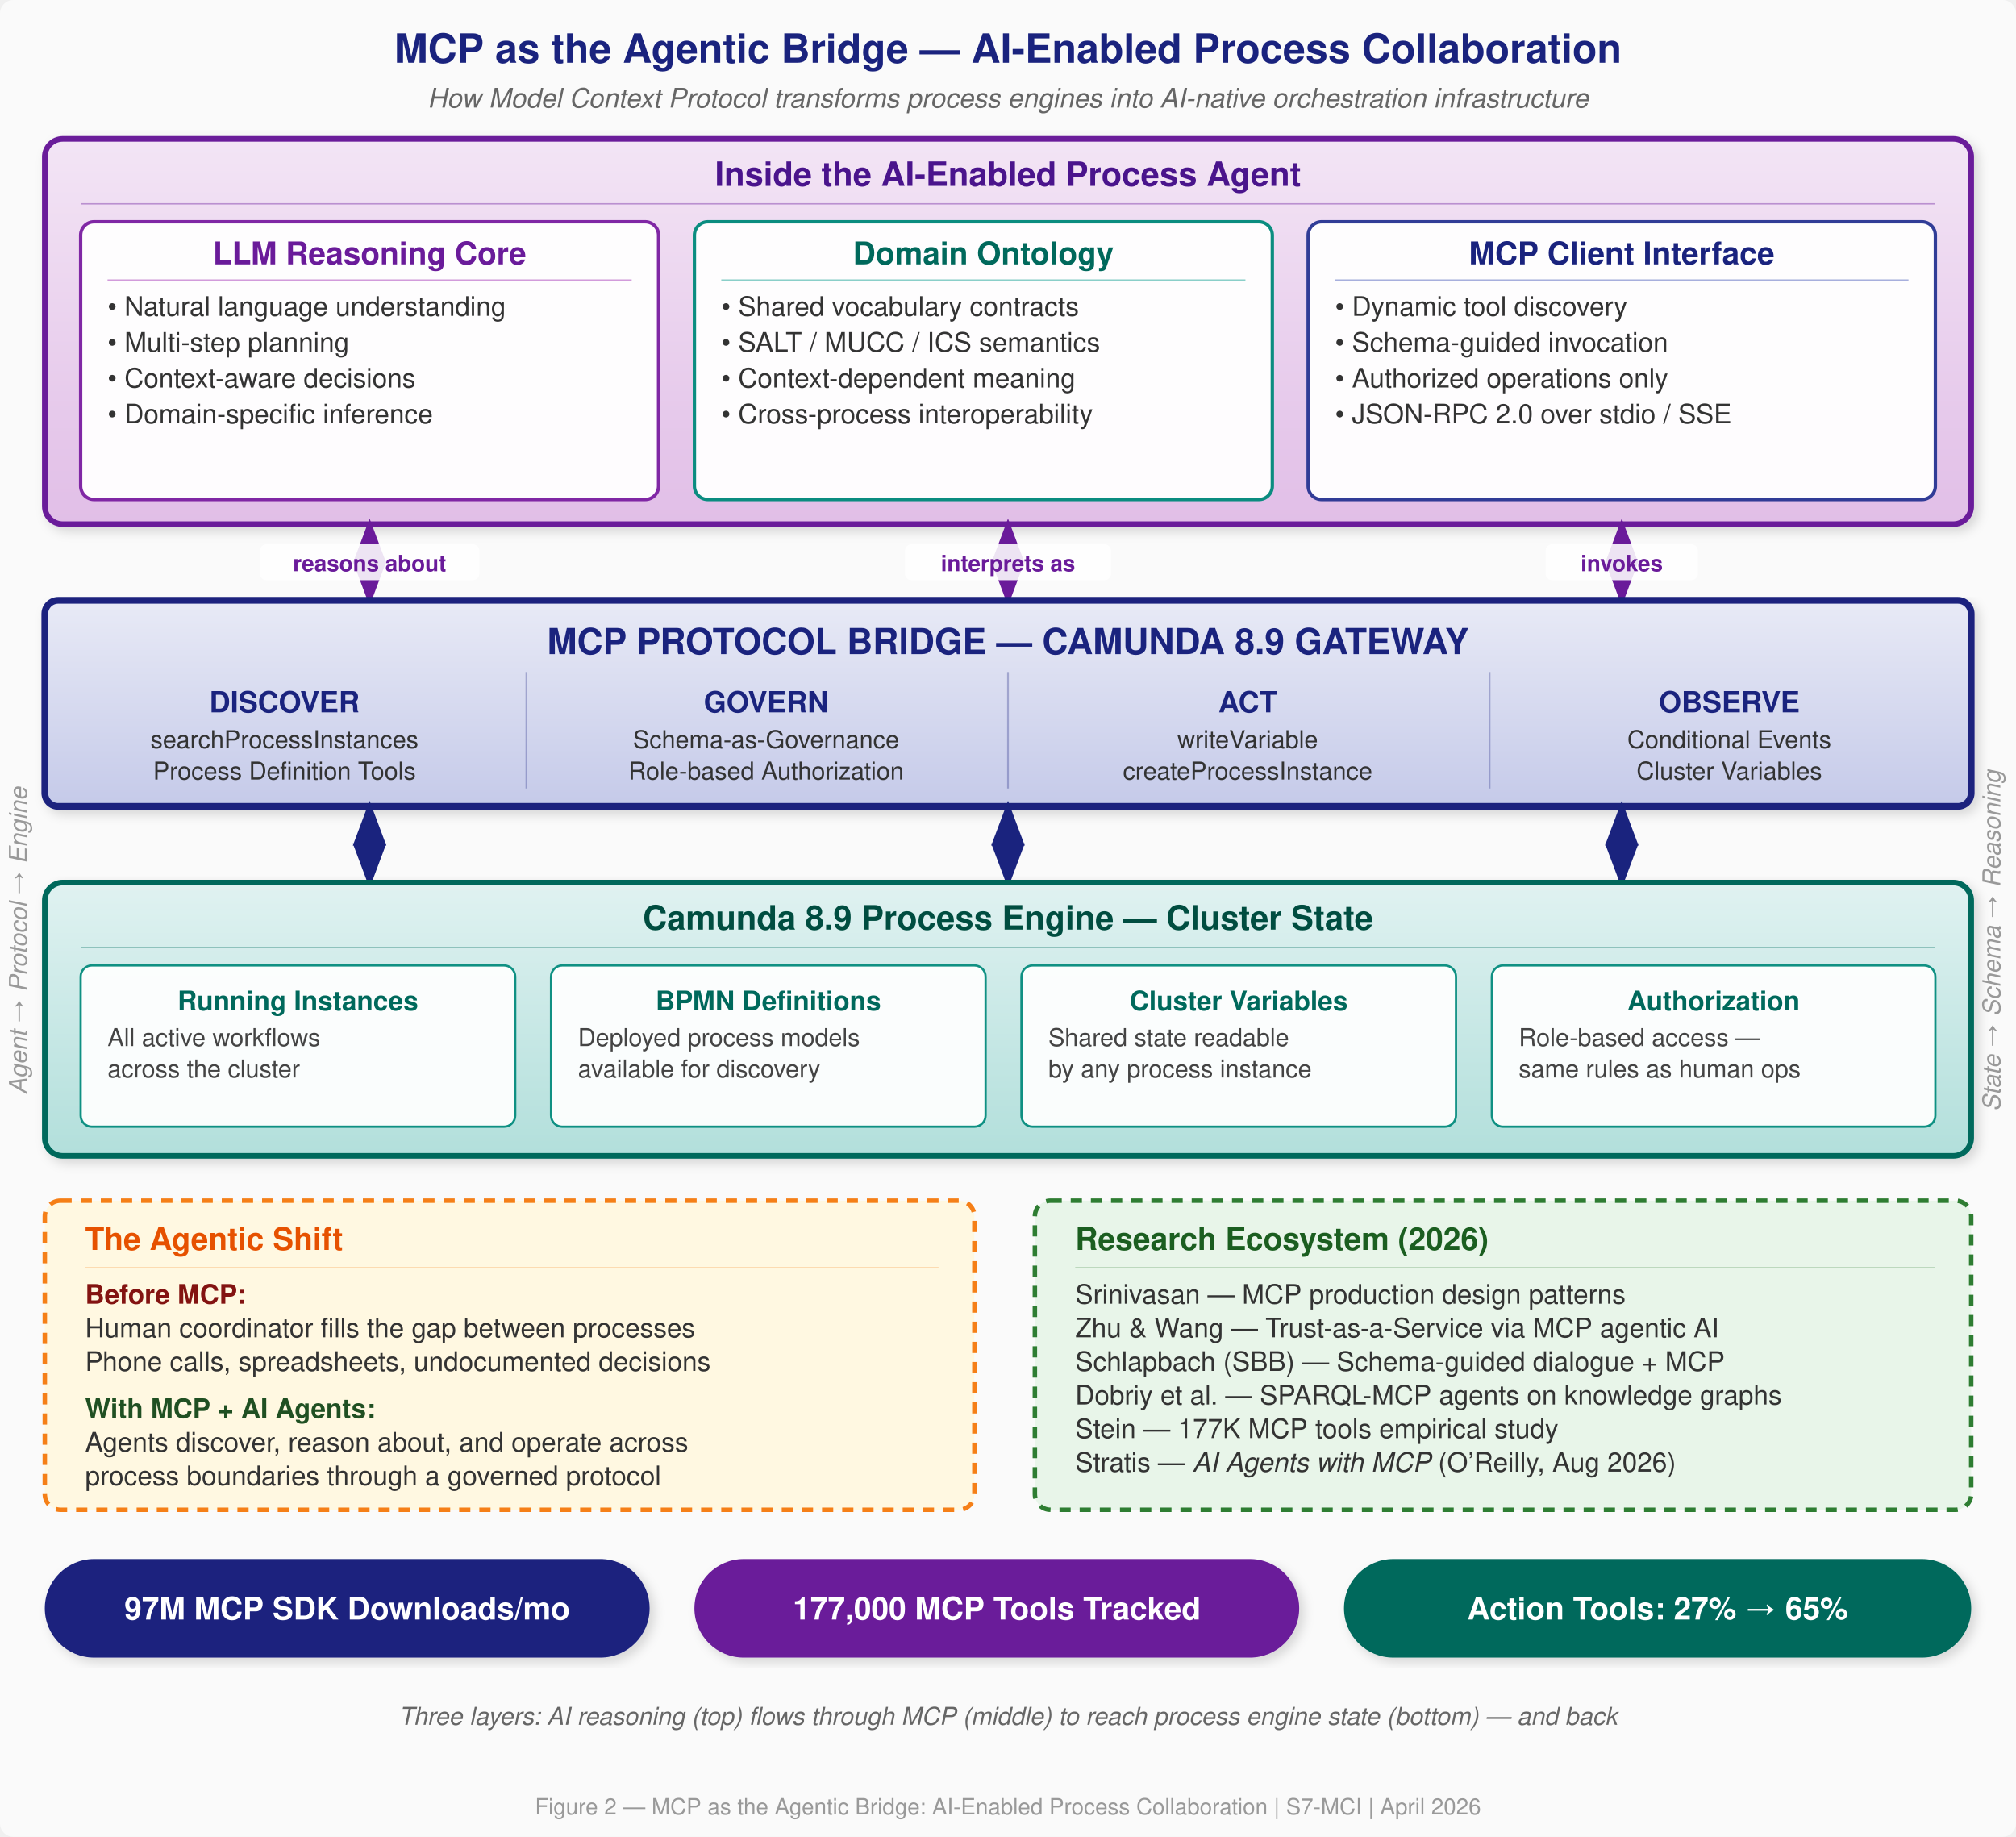
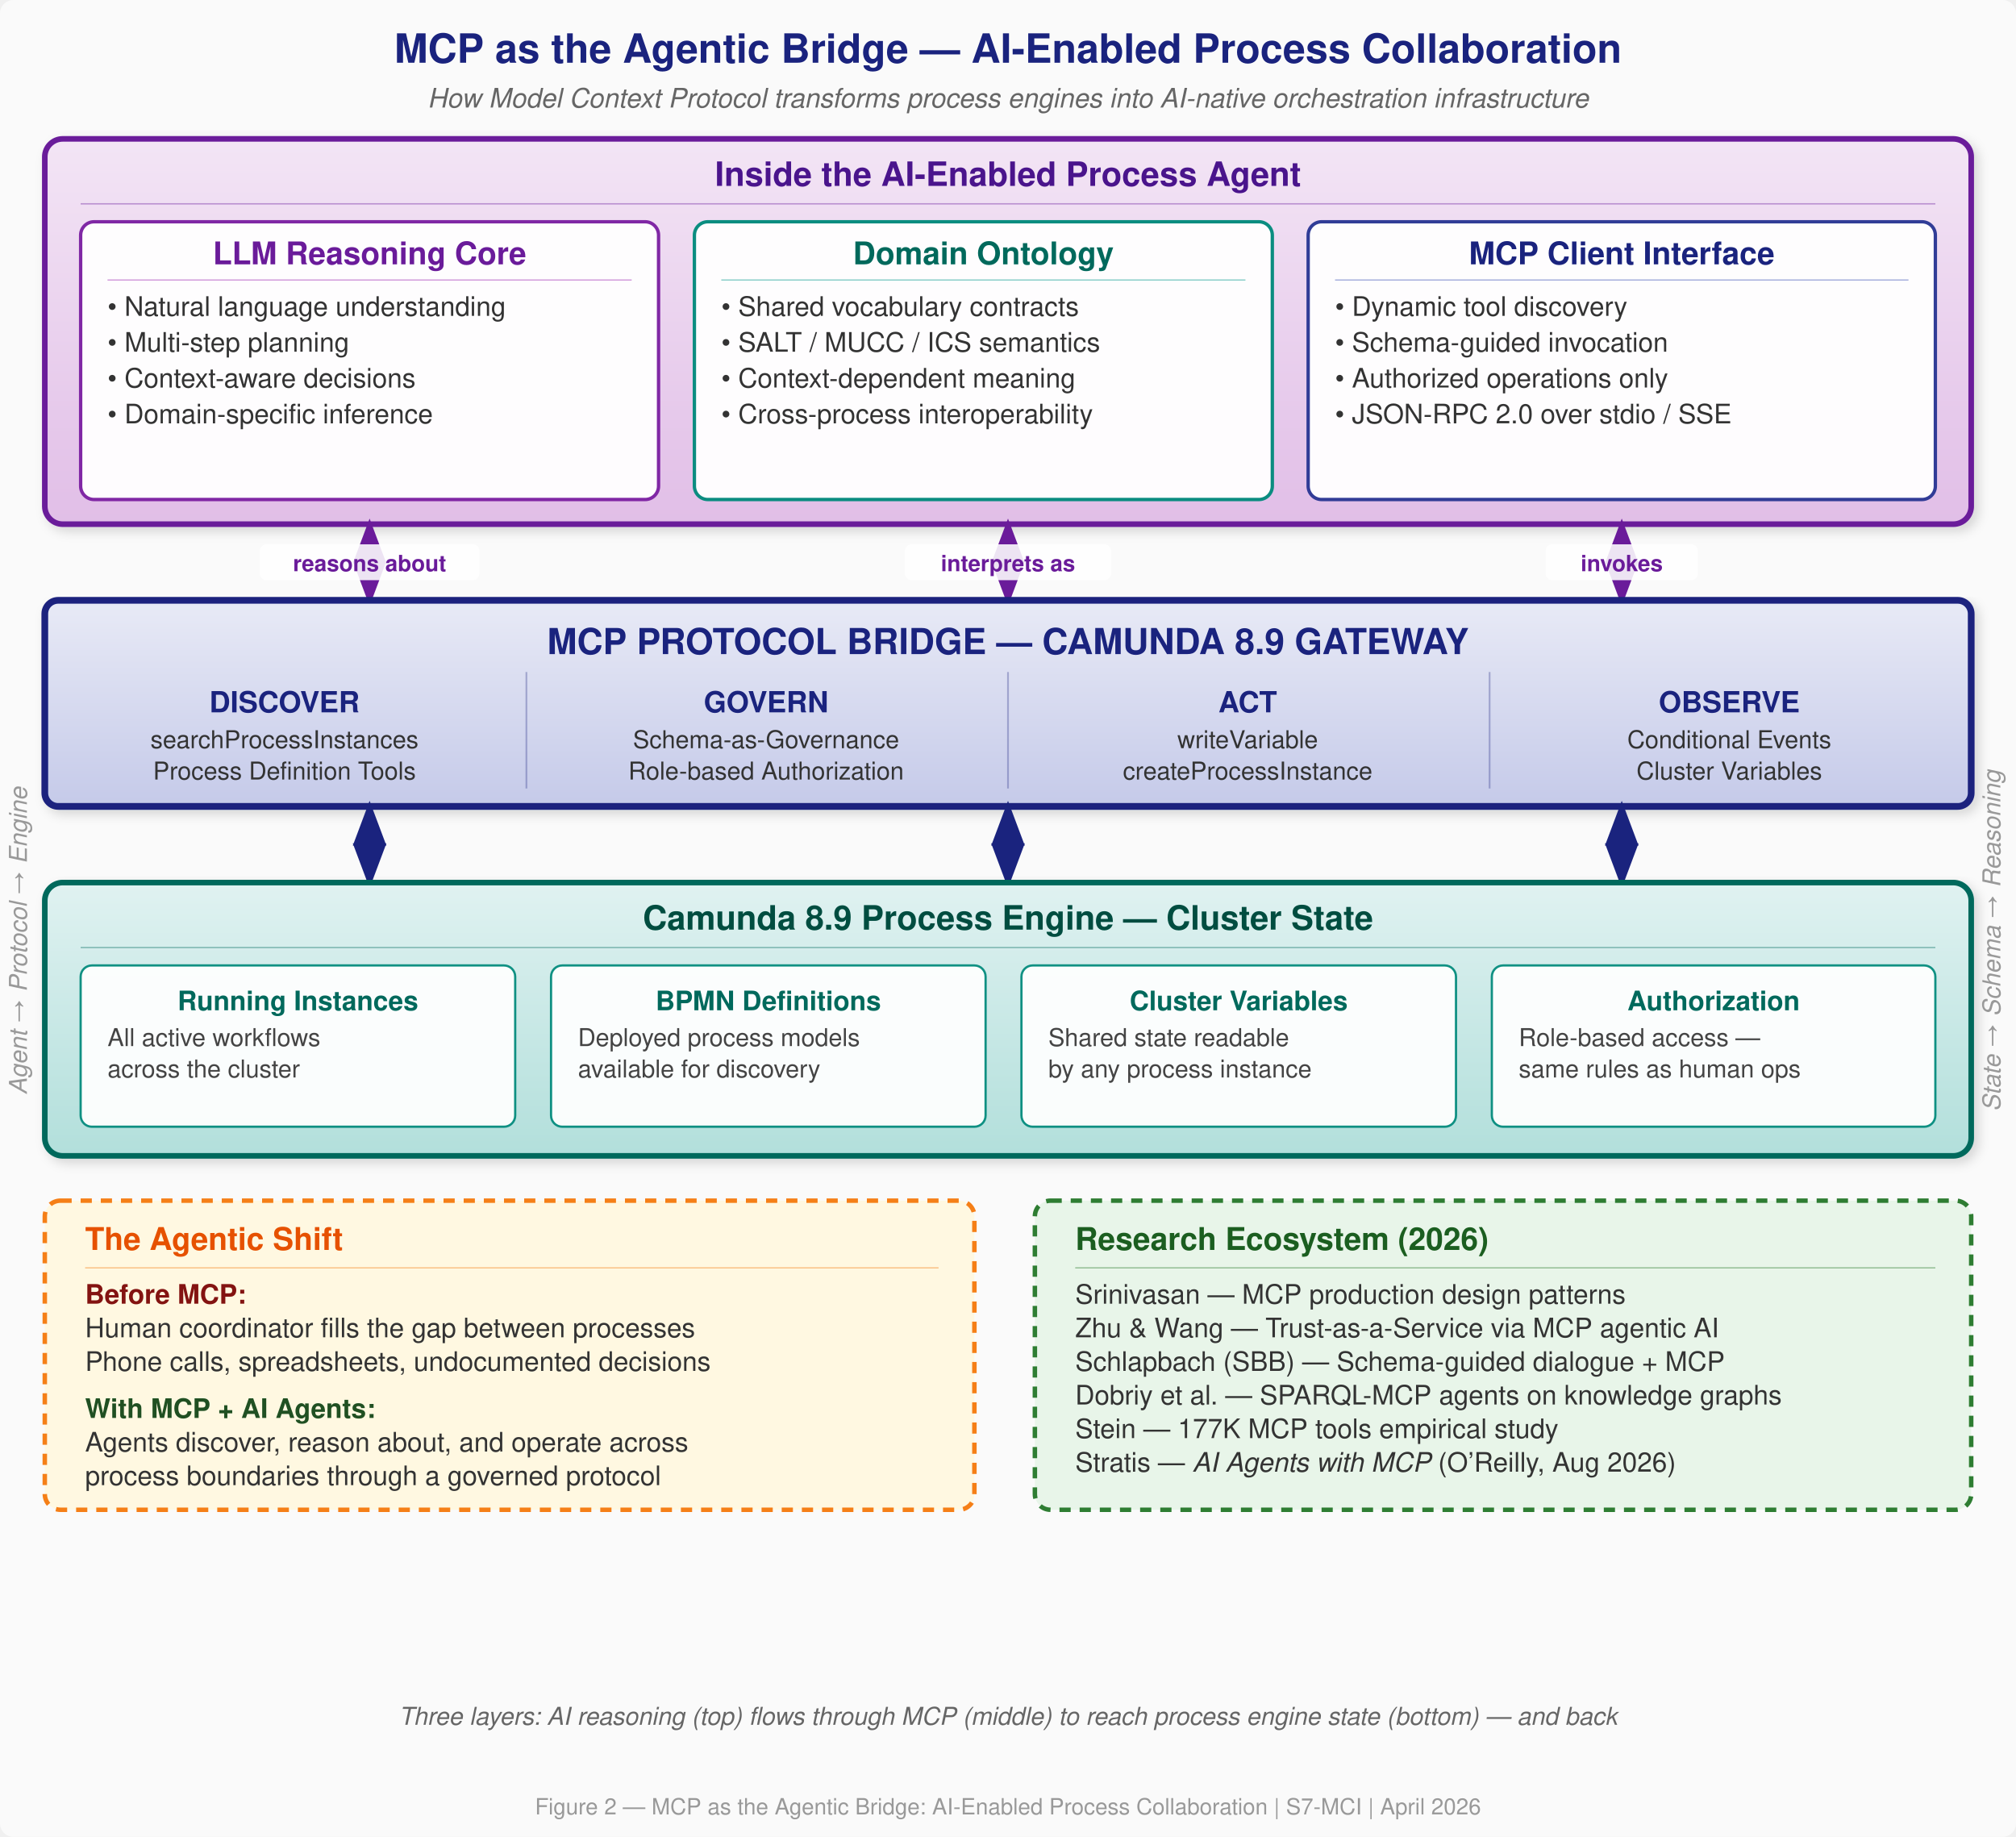
<svg xmlns="http://www.w3.org/2000/svg" viewBox="0 0 900 820" width="900" height="820" font-family="Helvetica, Arial, sans-serif">
  <defs>
    <linearGradient id="mcpGrad" x1="0%" y1="0%" x2="0%" y2="100%">
      <stop offset="0%" style="stop-color:#E8EAF6" />
      <stop offset="100%" style="stop-color:#C5CAE9" />
    </linearGradient>
    <linearGradient id="agentGrad" x1="0%" y1="0%" x2="0%" y2="100%">
      <stop offset="0%" style="stop-color:#F3E5F5" />
      <stop offset="100%" style="stop-color:#E1BEE7" />
    </linearGradient>
    <linearGradient id="engineGrad" x1="0%" y1="0%" x2="0%" y2="100%">
      <stop offset="0%" style="stop-color:#E0F2F1" />
      <stop offset="100%" style="stop-color:#B2DFDB" />
    </linearGradient>
    <filter id="shadow" x="-4%" y="-4%" width="110%" height="115%">
      <feDropShadow dx="2" dy="2" stdDeviation="2.5" flood-color="#000" flood-opacity="0.15" />
    </filter>
    <marker id="arr-p" markerWidth="8" markerHeight="6" refX="7" refY="3" orient="auto" markerUnits="strokeWidth">
      <polygon points="0 0,8 3,0 6" fill="#6A1B9A" />
    </marker>
    <marker id="arr-pr" markerWidth="8" markerHeight="6" refX="1" refY="3" orient="auto" markerUnits="strokeWidth">
      <polygon points="8 0,0 3,8 6" fill="#6A1B9A" />
    </marker>
    <marker id="arr-i" markerWidth="8" markerHeight="6" refX="7" refY="3" orient="auto" markerUnits="strokeWidth">
      <polygon points="0 0,8 3,0 6" fill="#1A237E" />
    </marker>
    <marker id="arr-ir" markerWidth="8" markerHeight="6" refX="1" refY="3" orient="auto" markerUnits="strokeWidth">
      <polygon points="8 0,0 3,8 6" fill="#1A237E" />
    </marker>
  </defs>
  <rect width="900" height="820" fill="#FAFAFA" rx="6" />
  <text x="450" y="28" text-anchor="middle" font-size="18" font-weight="bold" fill="#1A237E">MCP as the Agentic Bridge — AI-Enabled Process Collaboration</text>
  <text x="450" y="48" text-anchor="middle" font-size="12" fill="#666" font-style="italic">How Model Context Protocol transforms process engines into AI-native orchestration infrastructure</text>
  <rect x="20" y="62" width="860" height="172" rx="8" fill="url(#agentGrad)" stroke="#6A1B9A" stroke-width="2.5" filter="url(#shadow)" />
  <text x="450" y="83" text-anchor="middle" font-size="15" font-weight="bold" fill="#4A148C">Inside the AI-Enabled Process Agent</text>
  <line x1="36" y1="91" x2="864" y2="91" stroke="#6A1B9A" stroke-width="0.6" opacity="0.4" />
  <rect x="36" y="99" width="258" height="124" rx="6" fill="#fff" stroke="#7B1FA2" stroke-width="1.5" opacity="0.95" />
  <text x="165" y="118" text-anchor="middle" font-size="14" font-weight="bold" fill="#6A1B9A">LLM Reasoning Core</text>
  <line x1="48" y1="125" x2="282" y2="125" stroke="#CE93D8" stroke-width="0.5" />
  <text font-size="12" fill="#333">
    <tspan x="48" y="141">• Natural language understanding</tspan>
    <tspan x="48" dy="16">• Multi-step planning</tspan>
    <tspan x="48" dy="16">• Context-aware decisions</tspan>
    <tspan x="48" dy="16">• Domain-specific inference</tspan>
  </text>
  <rect x="310" y="99" width="258" height="124" rx="6" fill="#fff" stroke="#00897B" stroke-width="1.5" opacity="0.95" />
  <text x="439" y="118" text-anchor="middle" font-size="14" font-weight="bold" fill="#00695C">Domain Ontology</text>
  <line x1="322" y1="125" x2="556" y2="125" stroke="#80CBC4" stroke-width="0.5" />
  <text font-size="12" fill="#333">
    <tspan x="322" y="141">• Shared vocabulary contracts</tspan>
    <tspan x="322" dy="16">• SALT / MUCC / ICS semantics</tspan>
    <tspan x="322" dy="16">• Context-dependent meaning</tspan>
    <tspan x="322" dy="16">• Cross-process interoperability</tspan>
  </text>
  <rect x="584" y="99" width="280" height="124" rx="6" fill="#fff" stroke="#283593" stroke-width="1.5" opacity="0.95" />
  <text x="724" y="118" text-anchor="middle" font-size="14" font-weight="bold" fill="#1A237E">MCP Client Interface</text>
  <line x1="596" y1="125" x2="852" y2="125" stroke="#9FA8DA" stroke-width="0.5" />
  <text font-size="12" fill="#333">
    <tspan x="596" y="141">• Dynamic tool discovery</tspan>
    <tspan x="596" dy="16">• Schema-guided invocation</tspan>
    <tspan x="596" dy="16">• Authorized operations only</tspan>
    <tspan x="596" dy="16">• JSON-RPC 2.0 over stdio / SSE</tspan>
  </text>
  <line x1="165" y1="234" x2="165" y2="268" stroke="#6A1B9A" stroke-width="2.5" marker-end="url(#arr-p)" marker-start="url(#arr-pr)" />
  <line x1="450" y1="234" x2="450" y2="268" stroke="#6A1B9A" stroke-width="2.5" marker-end="url(#arr-p)" marker-start="url(#arr-pr)" />
  <line x1="724" y1="234" x2="724" y2="268" stroke="#6A1B9A" stroke-width="2.5" marker-end="url(#arr-p)" marker-start="url(#arr-pr)" />
  <rect x="116" y="243" width="98" height="16" rx="3" fill="#fff" opacity="0.88" />
  <text x="165" y="255" text-anchor="middle" font-size="10" font-weight="bold" fill="#6A1B9A">reasons about</text>
  <rect x="404" y="243" width="92" height="16" rx="3" fill="#fff" opacity="0.88" />
  <text x="450" y="255" text-anchor="middle" font-size="10" font-weight="bold" fill="#6A1B9A">interprets as</text>
  <rect x="690" y="243" width="68" height="16" rx="3" fill="#fff" opacity="0.88" />
  <text x="724" y="255" text-anchor="middle" font-size="10" font-weight="bold" fill="#6A1B9A">invokes</text>
  <rect x="20" y="268" width="860" height="92" rx="6" fill="url(#mcpGrad)" stroke="#1A237E" stroke-width="3" filter="url(#shadow)" />
  <text x="450" y="292" text-anchor="middle" font-size="16" font-weight="bold" fill="#1A237E">MCP PROTOCOL BRIDGE  —  CAMUNDA 8.9 GATEWAY</text>
  <line x1="235" y1="300" x2="235" y2="352" stroke="#1A237E" stroke-width="0.8" opacity="0.3" />
  <line x1="450" y1="300" x2="450" y2="352" stroke="#1A237E" stroke-width="0.8" opacity="0.3" />
  <line x1="665" y1="300" x2="665" y2="352" stroke="#1A237E" stroke-width="0.8" opacity="0.3" />
  <text x="127" y="318" text-anchor="middle" font-size="13" font-weight="bold" fill="#1A237E">DISCOVER</text>
  <text x="127" y="334" text-anchor="middle" font-size="11" fill="#333">searchProcessInstances</text>
  <text x="127" y="348" text-anchor="middle" font-size="11" fill="#333">Process Definition Tools</text>
  <text x="342" y="318" text-anchor="middle" font-size="13" font-weight="bold" fill="#1A237E">GOVERN</text>
  <text x="342" y="334" text-anchor="middle" font-size="11" fill="#333">Schema-as-Governance</text>
  <text x="342" y="348" text-anchor="middle" font-size="11" fill="#333">Role-based Authorization</text>
  <text x="557" y="318" text-anchor="middle" font-size="13" font-weight="bold" fill="#1A237E">ACT</text>
  <text x="557" y="334" text-anchor="middle" font-size="11" fill="#333">writeVariable</text>
  <text x="557" y="348" text-anchor="middle" font-size="11" fill="#333">createProcessInstance</text>
  <text x="772" y="318" text-anchor="middle" font-size="13" font-weight="bold" fill="#1A237E">OBSERVE</text>
  <text x="772" y="334" text-anchor="middle" font-size="11" fill="#333">Conditional Events</text>
  <text x="772" y="348" text-anchor="middle" font-size="11" fill="#333">Cluster Variables</text>
  <line x1="165" y1="360" x2="165" y2="394" stroke="#1A237E" stroke-width="2.5" marker-end="url(#arr-i)" marker-start="url(#arr-ir)" />
  <line x1="450" y1="360" x2="450" y2="394" stroke="#1A237E" stroke-width="2.5" marker-end="url(#arr-i)" marker-start="url(#arr-ir)" />
  <line x1="724" y1="360" x2="724" y2="394" stroke="#1A237E" stroke-width="2.5" marker-end="url(#arr-i)" marker-start="url(#arr-ir)" />
  <rect x="20" y="394" width="860" height="122" rx="8" fill="url(#engineGrad)" stroke="#00695C" stroke-width="2.5" filter="url(#shadow)" />
  <text x="450" y="415" text-anchor="middle" font-size="15" font-weight="bold" fill="#004D40">Camunda 8.9 Process Engine  —  Cluster State</text>
  <line x1="36" y1="423" x2="864" y2="423" stroke="#00695C" stroke-width="0.6" opacity="0.4" />
  <rect x="36" y="431" width="194" height="72" rx="5" fill="#fff" stroke="#00897B" stroke-width="1" opacity="0.92" />
  <text x="133" y="451" text-anchor="middle" font-size="12" font-weight="bold" fill="#00695C">Running Instances</text>
  <text font-size="11" fill="#444">
    <tspan x="48" y="467">All active workflows</tspan>
    <tspan x="48" dy="14">across the cluster</tspan>
  </text>
  <rect x="246" y="431" width="194" height="72" rx="5" fill="#fff" stroke="#00897B" stroke-width="1" opacity="0.92" />
  <text x="343" y="451" text-anchor="middle" font-size="12" font-weight="bold" fill="#00695C">BPMN Definitions</text>
  <text font-size="11" fill="#444">
    <tspan x="258" y="467">Deployed process models</tspan>
    <tspan x="258" dy="14">available for discovery</tspan>
  </text>
  <rect x="456" y="431" width="194" height="72" rx="5" fill="#fff" stroke="#00897B" stroke-width="1" opacity="0.92" />
  <text x="553" y="451" text-anchor="middle" font-size="12" font-weight="bold" fill="#00695C">Cluster Variables</text>
  <text font-size="11" fill="#444">
    <tspan x="468" y="467">Shared state readable</tspan>
    <tspan x="468" dy="14">by any process instance</tspan>
  </text>
  <rect x="666" y="431" width="198" height="72" rx="5" fill="#fff" stroke="#00897B" stroke-width="1" opacity="0.92" />
  <text x="765" y="451" text-anchor="middle" font-size="12" font-weight="bold" fill="#00695C">Authorization</text>
  <text font-size="11" fill="#444">
    <tspan x="678" y="467">Role-based access —</tspan>
    <tspan x="678" dy="14">same rules as human ops</tspan>
  </text>
  <rect x="20" y="536" width="415" height="138" rx="7" fill="#FFF8E1" stroke="#F57F17" stroke-width="2" stroke-dasharray="5 4" />
  <text x="38" y="558" font-size="14" font-weight="bold" fill="#E65100">The Agentic Shift</text>
  <line x1="38" y1="566" x2="419" y2="566" stroke="#F57F17" stroke-width="0.5" opacity="0.5" />
  <text font-size="12" fill="#333">
    <tspan x="38" y="582" font-weight="bold" fill="#831311">Before MCP:</tspan>
    <tspan x="38" dy="15">Human coordinator fills the gap between processes</tspan>
    <tspan x="38" dy="15">Phone calls, spreadsheets, undocumented decisions</tspan>
    <tspan x="38" dy="21" font-weight="bold" fill="#205022">With MCP + AI Agents:</tspan>
    <tspan x="38" dy="15">Agents discover, reason about, and operate across</tspan>
    <tspan x="38" dy="15">process boundaries through a governed protocol</tspan>
  </text>
  <rect x="462" y="536" width="418" height="138" rx="7" fill="#E8F5E9" stroke="#2E7D32" stroke-width="2" stroke-dasharray="5 4" />
  <text x="480" y="558" font-size="14" font-weight="bold" fill="#1B5E20">Research Ecosystem (2026)</text>
  <line x1="480" y1="566" x2="864" y2="566" stroke="#2E7D32" stroke-width="0.5" opacity="0.5" />
  <text font-size="12" fill="#333">
    <tspan x="480" y="582">Srinivasan — MCP production design patterns</tspan>
    <tspan x="480" dy="15">Zhu &amp; Wang — Trust-as-a-Service via MCP agentic AI</tspan>
    <tspan x="480" dy="15">Schlapbach (SBB) — Schema-guided dialogue + MCP</tspan>
    <tspan x="480" dy="15">Dobriy et al. — SPARQL-MCP agents on knowledge graphs</tspan>
    <tspan x="480" dy="15">Stein — 177K MCP tools empirical study</tspan>
    <tspan x="480" dy="15">Stratis — <tspan font-style="italic">AI Agents with MCP</tspan> (O’Reilly, Aug 2026)</tspan>
  </text>
-   <rect x="20" y="696" width="270" height="44" rx="22" fill="#1A237E" filter="url(#shadow)" />
-   <text x="155" y="723" text-anchor="middle" font-size="14" font-weight="bold" fill="#fff">97M MCP SDK Downloads/mo</text>
-   <rect x="310" y="696" width="270" height="44" rx="22" fill="#6A1B9A" filter="url(#shadow)" />
-   <text x="445" y="723" text-anchor="middle" font-size="14" font-weight="bold" fill="#fff">177,000 MCP Tools Tracked</text>
-   <rect x="600" y="696" width="280" height="44" rx="22" fill="#00695C" filter="url(#shadow)" />
-   <text x="740" y="723" text-anchor="middle" font-size="14" font-weight="bold" fill="#fff">Action Tools: 27% → 65%</text>
  <text transform="translate(12,420) rotate(-90)" text-anchor="middle" font-size="11" fill="#999" font-style="italic">Agent → Protocol → Engine</text>
  <text transform="translate(893,420) rotate(-90)" text-anchor="middle" font-size="11" fill="#999" font-style="italic">State → Schema → Reasoning</text>
  <text x="450" y="770" text-anchor="middle" font-size="11" fill="#666" font-style="italic">Three layers: AI reasoning (top) flows through MCP (middle) to reach process engine state (bottom) — and back</text>
  <text x="450" y="810" text-anchor="middle" font-size="10" fill="#999">Figure 2 — MCP as the Agentic Bridge: AI-Enabled Process Collaboration  |  S7-MCI  |  April 2026</text>
</svg>
